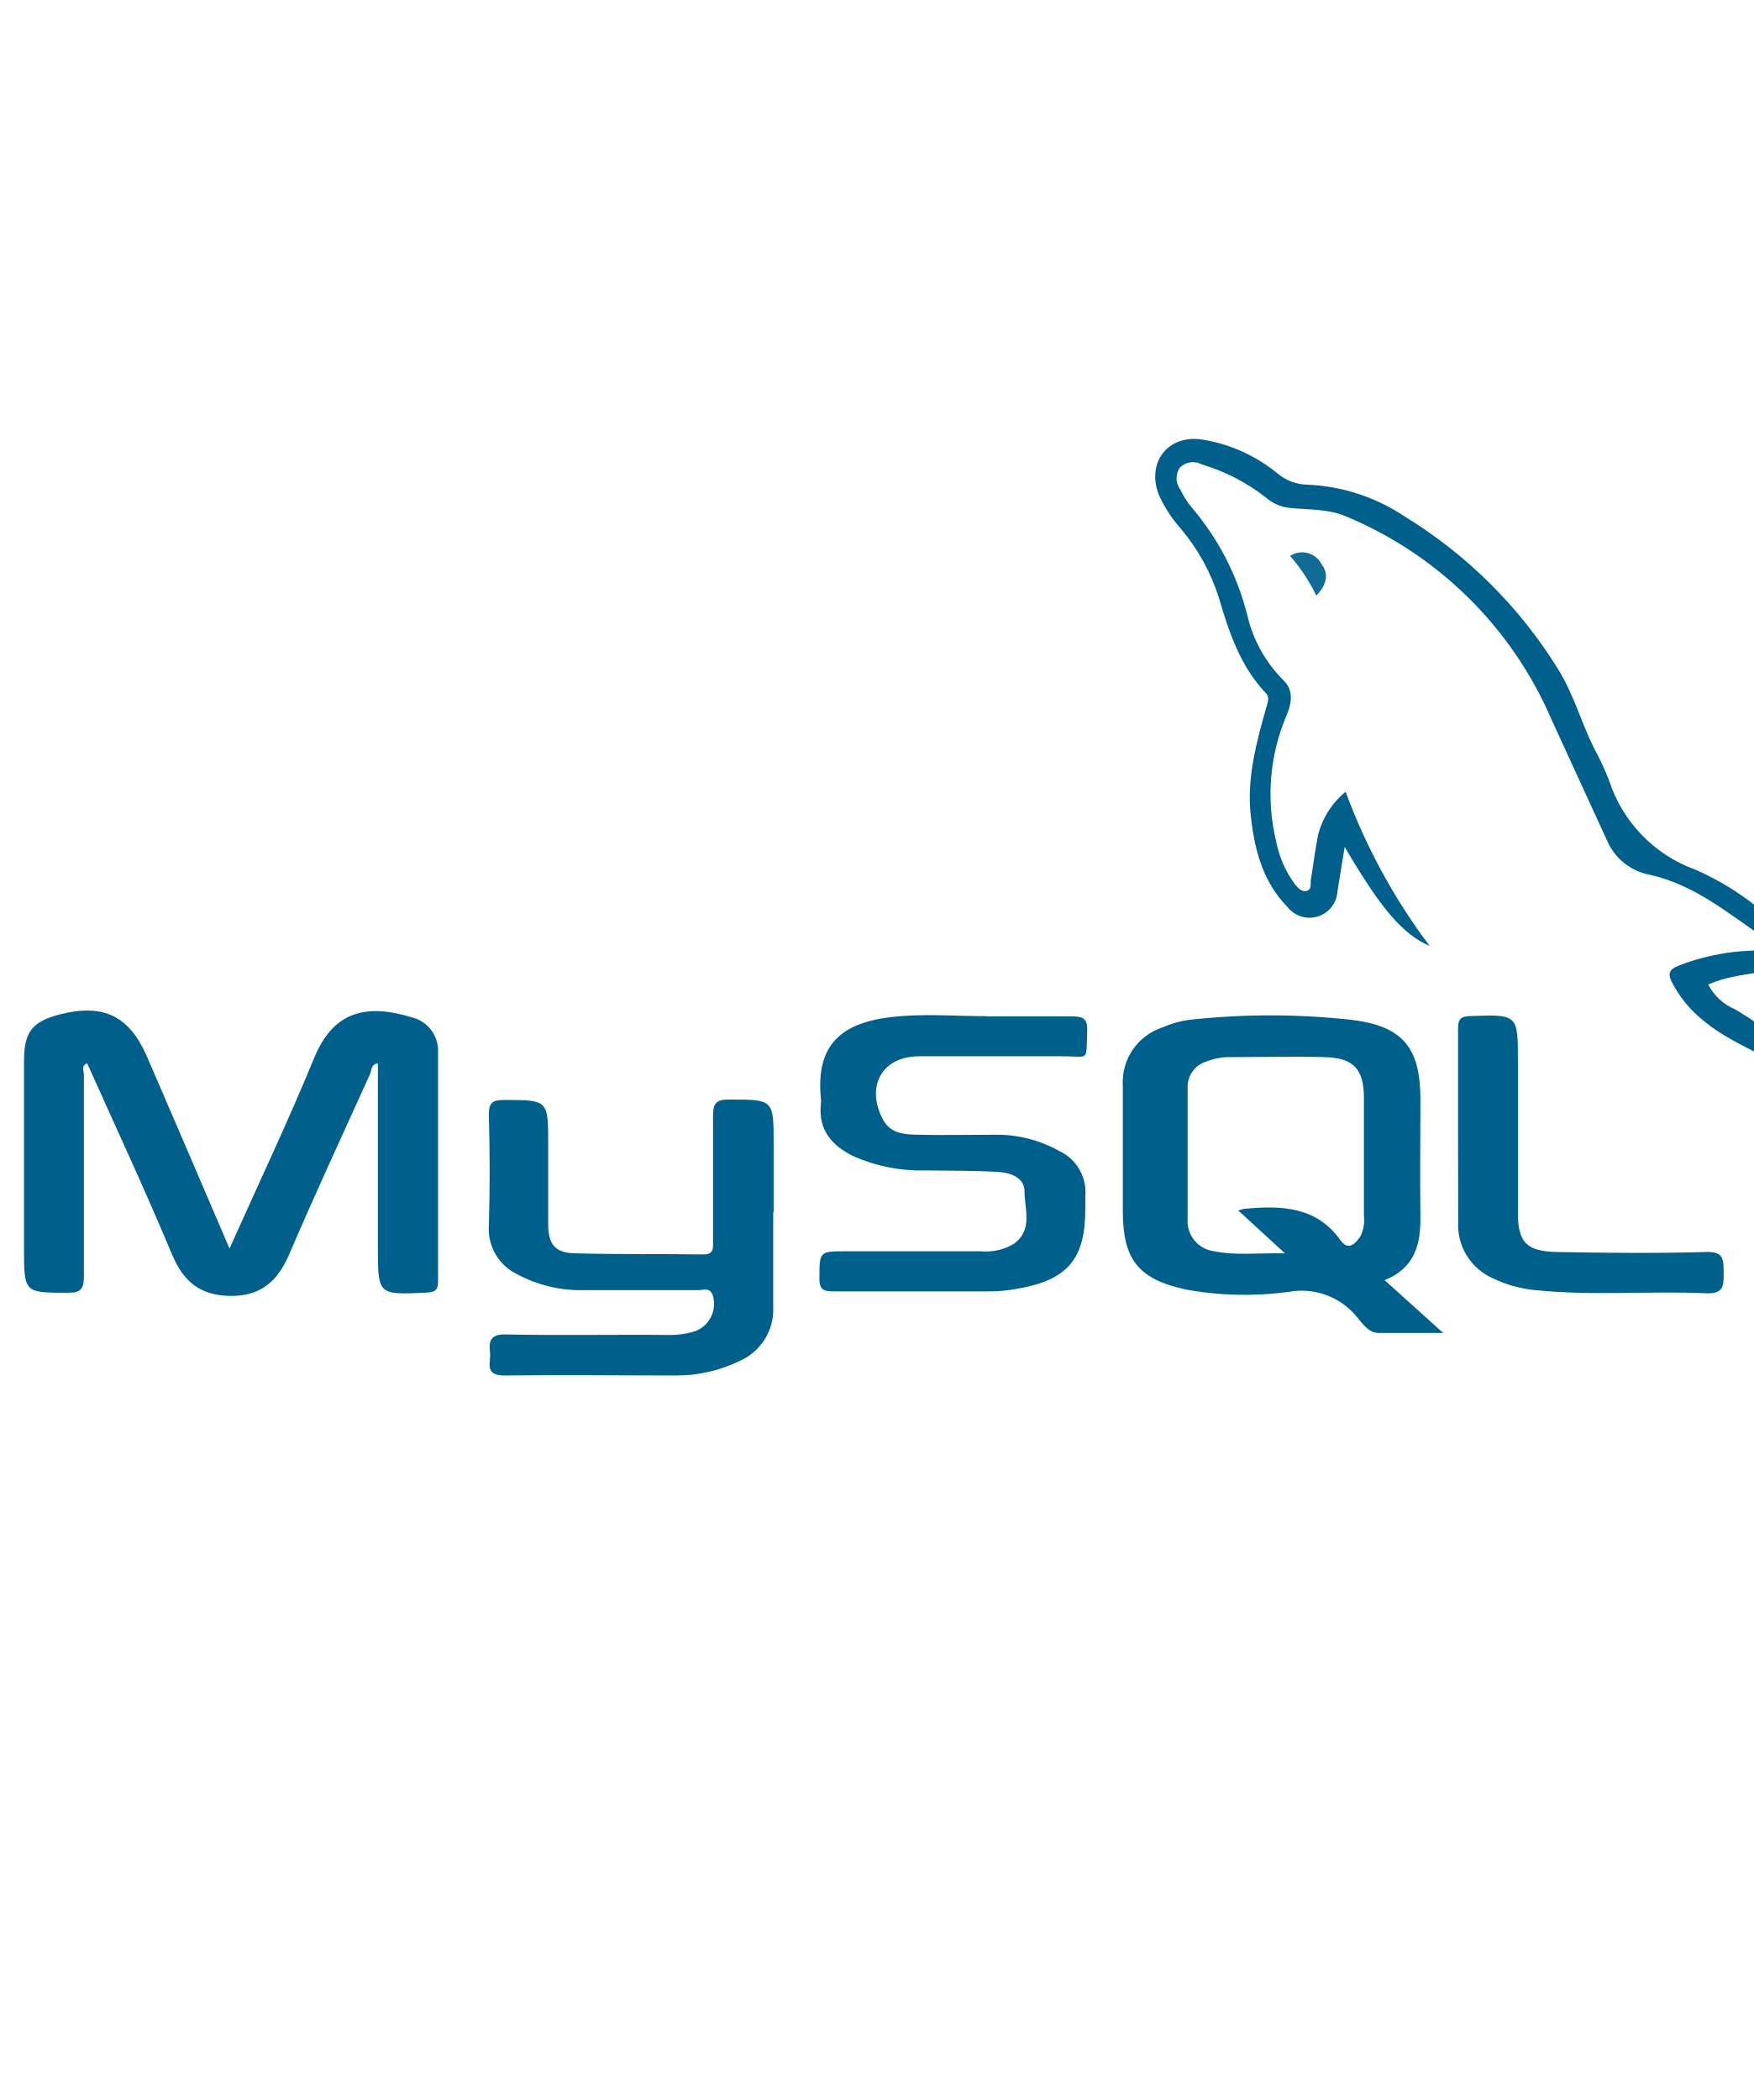
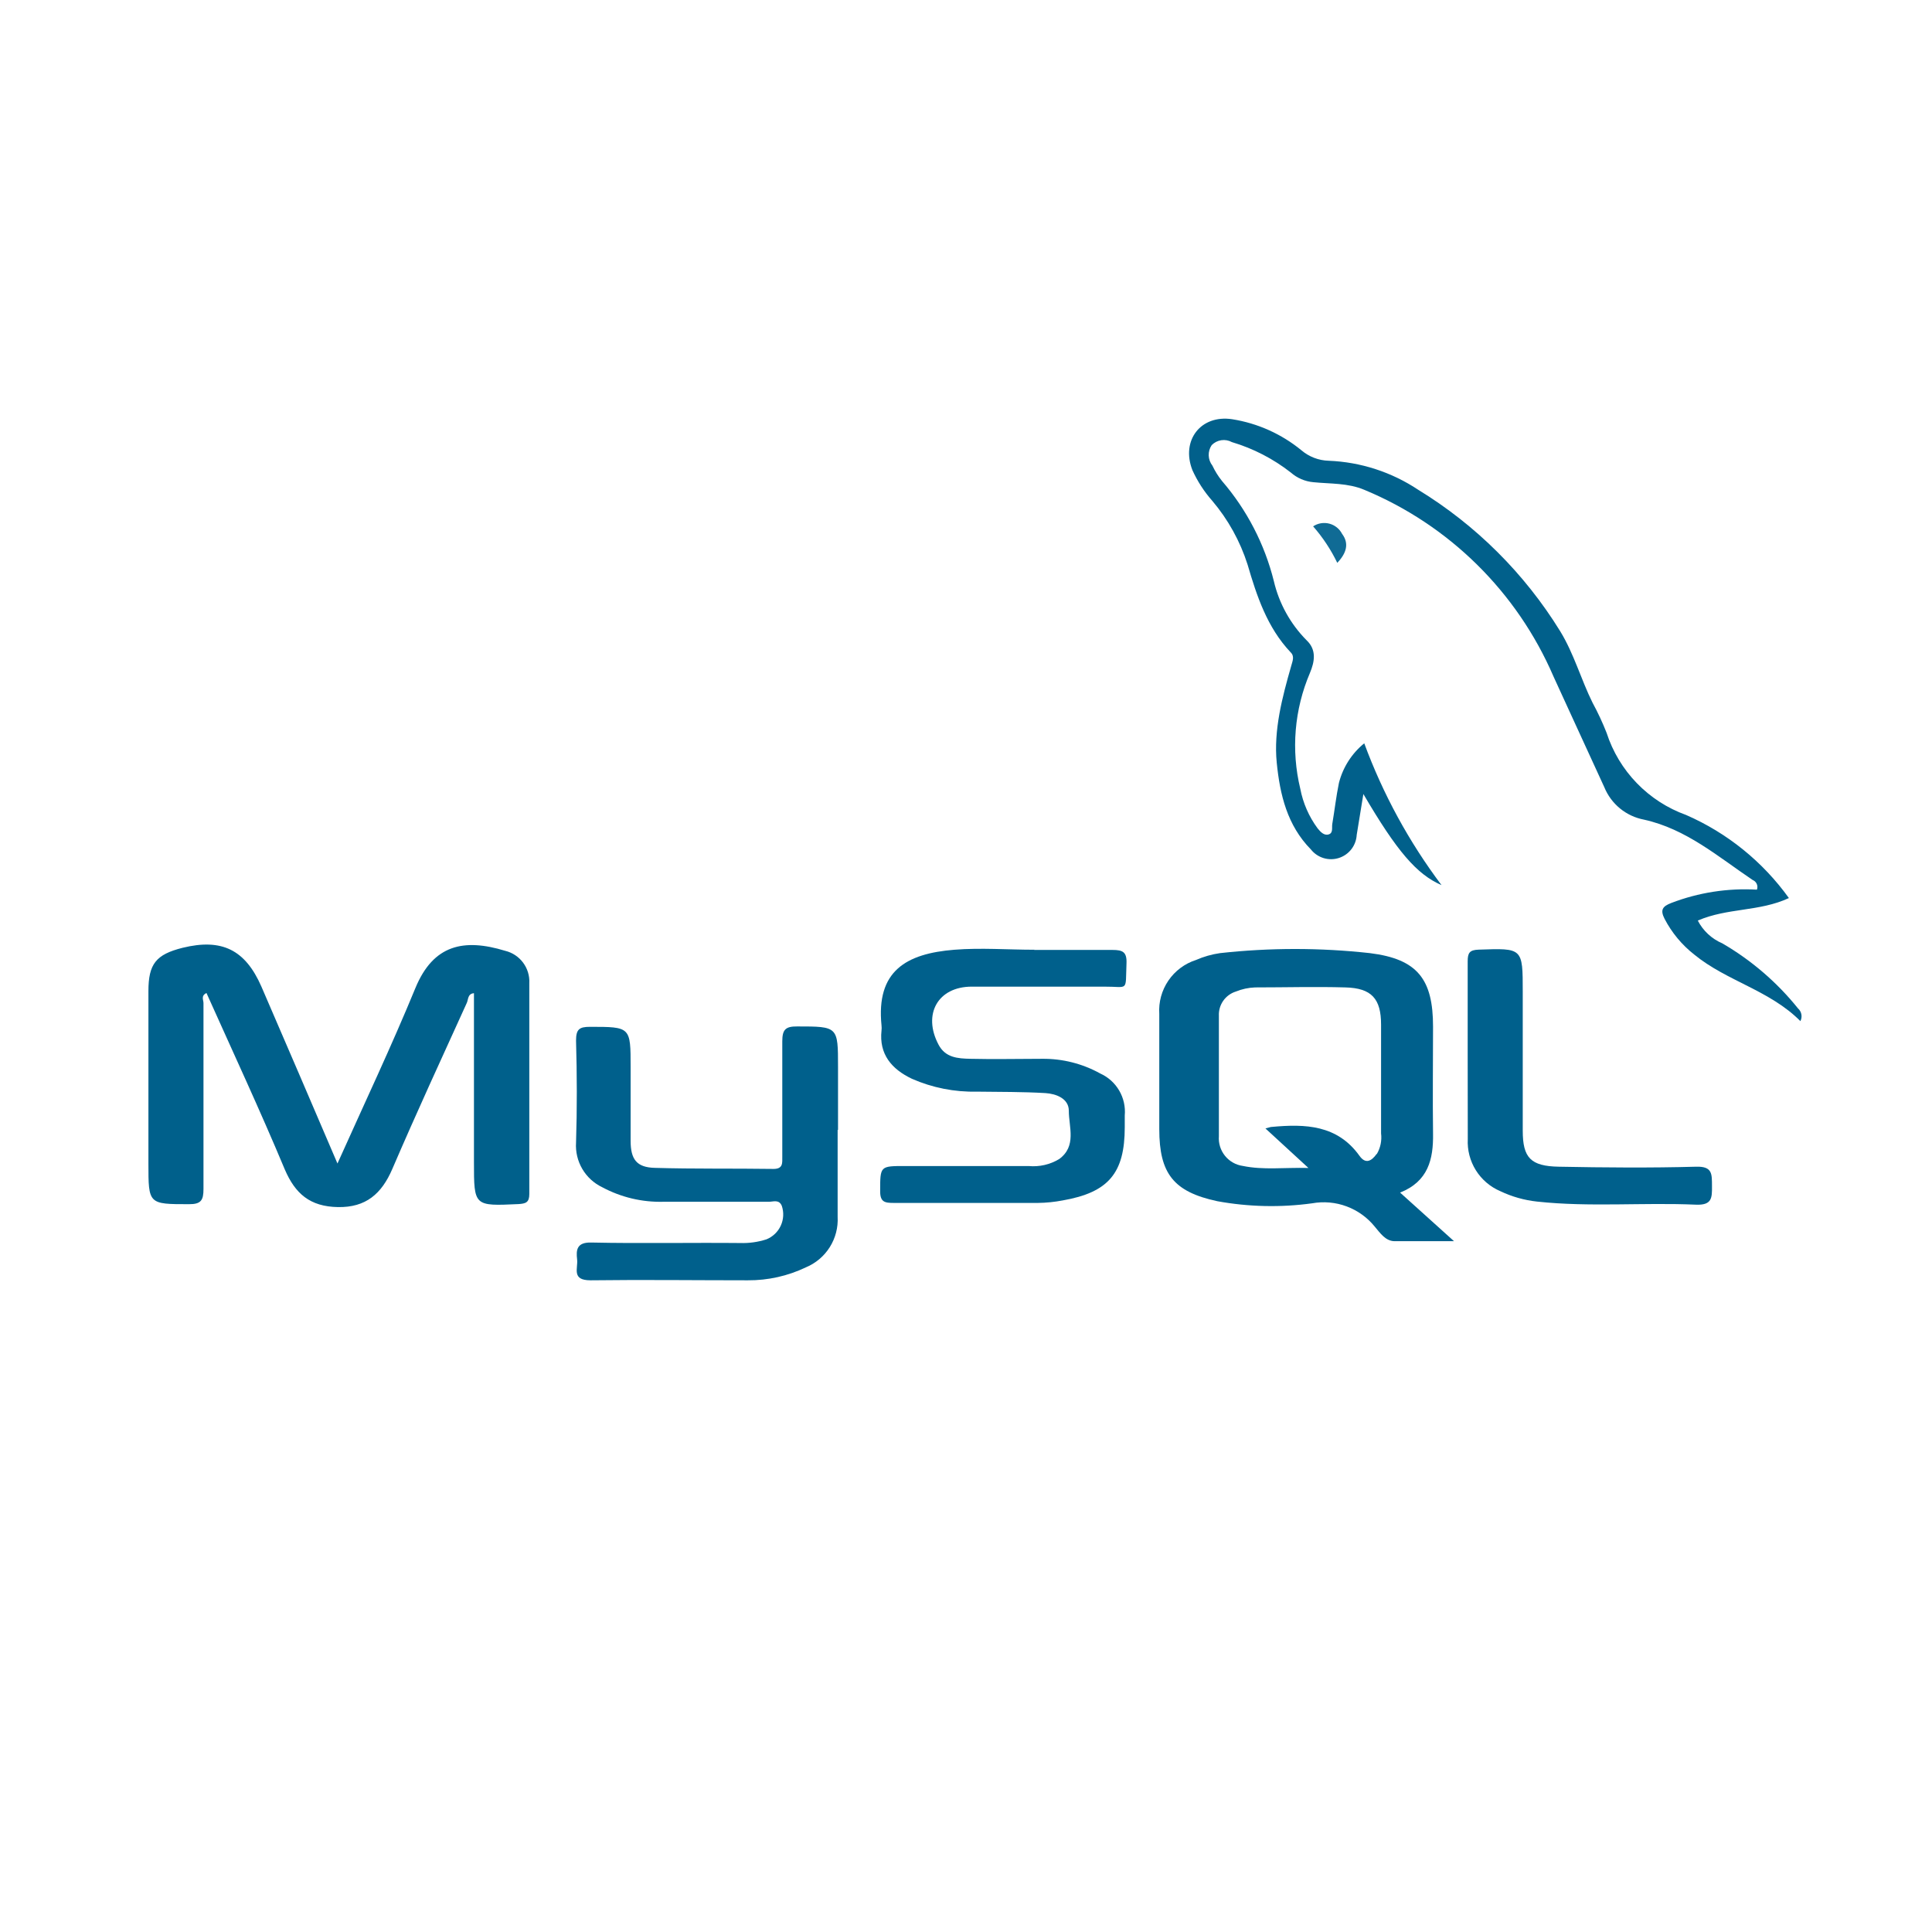
- <svg xmlns="http://www.w3.org/2000/svg" width="167" height="200" fill="none">
-   <rect id="backgroundrect" width="100%" height="100%" x="0" y="0" fill="none" stroke="none" />
+ <svg xmlns="http://www.w3.org/2000/svg" width="200" height="200" fill="none" style="">
+   <rect id="backgroundrect" width="100%" height="100%" x="0" y="0" fill="none" stroke="none" class="" style="" />
  <g class="currentLayer" style="">
-     <path d="M21.857,118.909 C24.667,112.639 27.457,106.749 29.927,100.739 C31.777,96.259 34.927,95.579 39.217,96.889 C39.959,97.068 40.615,97.5 41.072,98.112 C41.529,98.724 41.757,99.476 41.717,100.239 C41.717,107.519 41.717,114.789 41.717,122.059 C41.717,122.949 41.347,123.059 40.587,123.109 C35.987,123.319 35.987,123.339 35.987,118.769 V101.279 C35.327,101.329 35.407,101.939 35.247,102.279 C32.647,107.999 30.017,113.699 27.537,119.469 C26.427,122.049 24.797,123.469 21.907,123.419 C19.017,123.369 17.487,122.039 16.407,119.529 C13.857,113.429 11.037,107.369 8.297,101.259 C7.687,101.549 7.997,101.999 7.987,102.319 C7.987,108.729 7.987,115.139 7.987,121.549 C7.987,122.709 7.737,123.129 6.477,123.119 C2.287,123.119 2.287,123.119 2.287,118.909 C2.287,112.959 2.287,107.019 2.287,101.069 C2.287,98.239 3.077,97.269 5.817,96.579 C9.887,95.579 12.307,96.779 13.977,100.579 C16.577,106.609 19.157,112.579 21.857,118.909 z" fill="#00608B" id="svg_1" class="" />
-     <path d="M128.059,80.659 C127.789,82.289 127.589,83.589 127.369,84.889 C127.34,85.428 127.147,85.945 126.817,86.372 C126.487,86.8 126.034,87.116 125.52,87.28 C125.006,87.444 124.453,87.448 123.937,87.29 C123.421,87.133 122.964,86.822 122.629,86.399 C120.179,83.909 119.419,80.739 119.089,77.399 C118.759,74.059 119.659,70.639 120.589,67.399 C120.729,66.879 120.959,66.399 120.519,65.979 C118.099,63.419 117.019,60.149 116.069,56.899 C115.298,54.483 114.057,52.244 112.419,50.309 C111.578,49.357 110.883,48.285 110.359,47.129 C109.159,44.059 111.219,41.369 114.469,41.859 C117.106,42.274 119.585,43.385 121.649,45.079 C122.438,45.75 123.433,46.131 124.469,46.159 C127.772,46.289 130.976,47.327 133.729,49.159 C139.711,52.816 144.747,57.831 148.429,63.799 C149.859,66.129 150.589,68.799 151.779,71.199 C152.33,72.211 152.817,73.256 153.239,74.329 C153.87,76.28 154.941,78.06 156.367,79.534 C157.794,81.007 159.539,82.134 161.469,82.829 C165.724,84.686 169.4,87.657 172.109,91.429 C169.059,92.849 165.749,92.429 162.679,93.759 C163.224,94.818 164.123,95.652 165.219,96.119 C168.22,97.863 170.874,100.144 173.049,102.849 C173.232,103.01 173.356,103.227 173.401,103.466 C173.447,103.705 173.41,103.953 173.299,104.169 C170.129,100.969 165.659,100.029 162.299,97.269 C161.028,96.27 159.985,95.013 159.239,93.579 C158.769,92.659 159.019,92.289 159.929,91.939 C162.754,90.854 165.778,90.384 168.799,90.559 C168.871,90.368 168.865,90.156 168.783,89.969 C168.701,89.782 168.548,89.635 168.359,89.559 C164.779,87.149 161.469,84.269 157.099,83.309 C156.189,83.135 155.338,82.737 154.622,82.15 C153.906,81.563 153.348,80.806 152.999,79.949 C151.259,76.129 149.479,72.319 147.739,68.489 C143.973,59.747 136.95,52.817 128.159,49.169 C126.459,48.449 124.649,48.559 122.879,48.379 C122.016,48.301 121.199,47.951 120.549,47.379 C118.73,45.956 116.661,44.888 114.449,44.229 C114.114,44.045 113.729,43.977 113.352,44.033 C112.974,44.089 112.626,44.266 112.359,44.539 C112.144,44.854 112.036,45.229 112.048,45.61 C112.061,45.991 112.194,46.358 112.429,46.659 C112.698,47.23 113.033,47.767 113.429,48.259 C115.999,51.243 117.835,54.787 118.789,58.609 C119.33,60.926 120.503,63.048 122.179,64.739 C123.239,65.739 123.009,66.969 122.529,68.119 C120.912,71.906 120.561,76.115 121.529,80.119 C121.813,81.598 122.424,82.996 123.319,84.209 C123.609,84.569 123.989,84.989 124.469,84.839 C124.949,84.689 124.779,84.149 124.839,83.769 C125.079,82.349 125.239,80.919 125.529,79.509 C125.939,77.896 126.858,76.459 128.149,75.409 C130.087,80.665 132.782,85.61 136.149,90.089 C133.589,88.979 131.529,86.589 128.059,80.659 z" fill="#01608B" id="svg_2" class="" />
-     <path d="M73.635,115.429 C73.635,118.429 73.635,121.429 73.635,124.429 C73.695,125.534 73.41,126.63 72.821,127.567 C72.232,128.503 71.367,129.234 70.345,129.659 C68.472,130.554 66.42,131.012 64.345,130.999 C58.915,130.999 53.485,130.929 48.055,130.999 C46.055,130.999 46.775,129.769 46.665,128.829 C46.555,127.889 46.605,127.049 48.125,127.089 C53.265,127.199 58.405,127.089 63.545,127.139 C64.467,127.17 65.387,127.041 66.265,126.759 C66.923,126.493 67.454,125.985 67.749,125.34 C68.045,124.695 68.083,123.961 67.855,123.289 C67.565,122.599 66.985,122.869 66.515,122.869 C62.885,122.869 59.245,122.869 55.605,122.869 C53.4,122.927 51.219,122.41 49.275,121.369 C48.41,120.958 47.688,120.297 47.203,119.472 C46.718,118.646 46.492,117.694 46.555,116.739 C46.665,113.219 46.655,109.739 46.555,106.179 C46.555,105.009 46.895,104.759 47.995,104.759 C52.205,104.759 52.205,104.759 52.205,108.939 C52.205,111.479 52.205,114.019 52.205,116.559 C52.205,118.479 52.825,119.309 54.705,119.359 C58.795,119.479 62.895,119.409 66.995,119.469 C67.995,119.469 67.905,118.849 67.905,118.209 C67.905,114.209 67.905,110.209 67.905,106.259 C67.905,105.039 68.245,104.709 69.445,104.719 C73.675,104.719 73.675,104.719 73.675,108.899 V115.429 H73.635 z" fill="#00608C" id="svg_3" class="" />
-     <path d="M93.937,96.799 C96.647,96.799 99.367,96.799 102.077,96.799 C103.157,96.799 103.587,97.009 103.537,98.199 C103.417,101.199 103.797,100.579 101.197,100.599 C96.637,100.599 92.077,100.599 87.517,100.599 C84.007,100.599 82.417,103.459 84.077,106.599 C84.787,107.959 86.077,108.039 87.367,108.069 C89.847,108.129 92.367,108.069 94.817,108.069 C96.915,108.048 98.983,108.571 100.817,109.589 C101.641,109.96 102.328,110.578 102.783,111.358 C103.238,112.138 103.439,113.04 103.357,113.939 C103.357,114.339 103.357,114.749 103.357,115.149 C103.357,119.899 101.677,121.899 96.937,122.729 C96.09,122.891 95.23,122.978 94.367,122.989 C89.367,122.989 84.437,122.989 79.467,122.989 C78.527,122.989 78.017,122.919 78.037,121.729 C78.037,119.169 78.037,119.169 80.597,119.169 H93.407 C94.51,119.273 95.618,119.021 96.567,118.449 C98.397,117.109 97.567,115.149 97.567,113.449 C97.567,112.189 96.267,111.689 95.147,111.619 C92.787,111.479 90.427,111.499 88.057,111.469 C85.744,111.523 83.447,111.069 81.327,110.139 C79.227,109.139 77.907,107.599 78.177,105.139 C78.197,104.966 78.197,104.792 78.177,104.619 C77.607,98.969 80.727,97.179 85.717,96.779 C88.467,96.559 91.257,96.779 94.027,96.779 L93.937,96.799 z" fill="#00608C" id="svg_4" class="" />
-     <path d="M138.857,107.329 C138.857,104.219 138.857,101.099 138.857,97.979 C138.857,97.109 139.047,96.799 139.997,96.769 C144.557,96.609 144.557,96.579 144.557,101.129 C144.557,105.919 144.557,110.719 144.557,115.509 C144.557,118.309 145.367,119.189 148.307,119.239 C153.037,119.329 157.777,119.369 162.507,119.239 C164.207,119.189 164.137,119.999 164.147,121.239 C164.157,122.479 164.147,123.239 162.477,123.169 C157.007,122.929 151.477,123.439 146.037,122.849 C144.715,122.707 143.427,122.341 142.227,121.769 C141.183,121.322 140.301,120.566 139.7,119.602 C139.099,118.638 138.808,117.513 138.867,116.379 C138.857,113.339 138.857,110.339 138.857,107.329 z" fill="#00608C" id="svg_5" class="" />
-     <path d="M122.857,52.948 C123.101,52.786 123.376,52.678 123.664,52.63 C123.953,52.581 124.248,52.594 124.531,52.668 C124.814,52.741 125.079,52.874 125.307,53.057 C125.536,53.239 125.723,53.468 125.857,53.728 C126.607,54.728 126.307,55.728 125.357,56.728 C124.698,55.361 123.857,54.09 122.857,52.948 z" fill="#106B95" id="svg_6" class="" />
-     <path d="M131.861,121.919 C134.771,120.759 135.311,118.469 135.271,115.819 C135.221,112.129 135.271,108.429 135.271,104.739 C135.271,99.839 133.671,97.739 128.731,97.129 C123.577,96.559 118.375,96.559 113.221,97.129 C112.363,97.252 111.525,97.49 110.731,97.839 C109.566,98.213 108.56,98.965 107.872,99.976 C107.183,100.987 106.852,102.199 106.931,103.419 C106.931,107.419 106.931,111.419 106.931,115.349 C106.931,119.949 108.411,121.839 112.931,122.809 C116.172,123.402 119.487,123.476 122.751,123.029 C123.953,122.812 125.191,122.923 126.335,123.351 C127.479,123.779 128.486,124.507 129.251,125.459 C129.781,126.079 130.331,126.919 131.251,126.949 C133.171,126.949 135.091,126.949 137.441,126.949 L131.861,121.919 zM129.431,117.919 C128.901,118.659 128.291,118.999 127.661,118.119 C125.361,114.899 122.041,114.799 118.581,115.119 C118.431,115.119 118.291,115.189 117.921,115.279 L122.371,119.369 C119.851,119.309 117.711,119.599 115.581,119.159 C114.853,119.057 114.192,118.682 113.732,118.11 C113.271,117.537 113.045,116.811 113.101,116.079 C113.101,111.929 113.101,107.769 113.101,103.619 C113.075,103.066 113.233,102.52 113.549,102.066 C113.866,101.613 114.323,101.276 114.851,101.109 C115.487,100.849 116.164,100.704 116.851,100.679 C119.961,100.679 123.081,100.589 126.191,100.679 C128.911,100.749 129.891,101.849 129.891,104.539 V115.789 C129.984,116.531 129.83,117.284 129.451,117.929 L129.431,117.919 z" fill="#00608C" id="svg_7" class="" />
+     <path d="M34.934,120.447 C37.744,114.177 40.534,108.287 43.004,102.277 C44.854,97.797 48.004,97.117 52.294,98.427 C53.036,98.606 53.692,99.038 54.149,99.65 C54.605,100.262 54.834,101.014 54.794,101.777 C54.794,109.057 54.794,116.327 54.794,123.597 C54.794,124.487 54.424,124.597 53.664,124.647 C49.064,124.857 49.064,124.877 49.064,120.307 V102.817 C48.404,102.867 48.484,103.477 48.324,103.817 C45.724,109.537 43.094,115.237 40.614,121.007 C39.504,123.587 37.874,125.007 34.984,124.957 C32.094,124.907 30.564,123.577 29.484,121.067 C26.934,114.967 24.114,108.907 21.374,102.797 C20.764,103.087 21.074,103.537 21.064,103.857 C21.064,110.267 21.064,116.677 21.064,123.087 C21.064,124.247 20.814,124.667 19.554,124.657 C15.364,124.657 15.364,124.657 15.364,120.447 C15.364,114.497 15.364,108.557 15.364,102.607 C15.364,99.777 16.154,98.807 18.894,98.117 C22.964,97.117 25.384,98.317 27.054,102.117 C29.654,108.147 32.234,114.117 34.934,120.447 z" fill="#00608B" id="svg_1" class="" />
+     <path d="M141.136,82.197 C140.866,83.827 140.666,85.127 140.446,86.427 C140.417,86.966 140.224,87.484 139.894,87.911 C139.564,88.338 139.111,88.654 138.597,88.818 C138.083,88.982 137.53,88.986 137.014,88.828 C136.498,88.671 136.041,88.36 135.706,87.937 C133.256,85.447 132.496,82.277 132.166,78.937 C131.836,75.597 132.736,72.177 133.666,68.937 C133.806,68.417 134.036,67.937 133.596,67.517 C131.176,64.957 130.096,61.687 129.146,58.437 C128.375,56.022 127.134,53.782 125.496,51.847 C124.655,50.896 123.96,49.824 123.436,48.667 C122.236,45.597 124.296,42.907 127.546,43.397 C130.183,43.812 132.662,44.924 134.726,46.617 C135.515,47.288 136.51,47.669 137.546,47.697 C140.849,47.828 144.053,48.866 146.806,50.697 C152.788,54.354 157.824,59.37 161.506,65.337 C162.936,67.667 163.666,70.337 164.856,72.737 C165.407,73.749 165.894,74.795 166.316,75.867 C166.947,77.818 168.018,79.599 169.444,81.072 C170.871,82.546 172.616,83.673 174.546,84.367 C178.801,86.224 182.477,89.195 185.186,92.967 C182.136,94.387 178.826,93.967 175.756,95.297 C176.301,96.356 177.2,97.19 178.296,97.657 C181.297,99.401 183.951,101.682 186.126,104.387 C186.309,104.548 186.433,104.765 186.478,105.004 C186.524,105.243 186.487,105.491 186.376,105.707 C183.206,102.507 178.736,101.567 175.376,98.807 C174.105,97.808 173.062,96.551 172.316,95.117 C171.846,94.197 172.096,93.827 173.006,93.477 C175.831,92.392 178.855,91.922 181.876,92.097 C181.948,91.906 181.942,91.694 181.86,91.507 C181.778,91.32 181.625,91.173 181.436,91.097 C177.856,88.687 174.546,85.807 170.176,84.847 C169.266,84.673 168.415,84.275 167.699,83.688 C166.983,83.101 166.425,82.345 166.076,81.487 C164.336,77.667 162.556,73.857 160.816,70.027 C157.05,61.286 150.027,54.355 141.236,50.707 C139.536,49.987 137.726,50.097 135.956,49.917 C135.093,49.84 134.276,49.489 133.626,48.917 C131.807,47.495 129.738,46.426 127.526,45.767 C127.191,45.584 126.806,45.515 126.429,45.571 C126.051,45.627 125.703,45.805 125.436,46.077 C125.221,46.392 125.113,46.768 125.125,47.149 C125.138,47.53 125.271,47.897 125.506,48.197 C125.775,48.768 126.11,49.305 126.506,49.797 C129.076,52.781 130.912,56.326 131.866,60.147 C132.407,62.465 133.58,64.587 135.256,66.277 C136.316,67.277 136.086,68.507 135.606,69.657 C133.989,73.445 133.638,77.654 134.606,81.657 C134.89,83.137 135.501,84.535 136.396,85.747 C136.686,86.107 137.066,86.527 137.546,86.377 C138.026,86.227 137.856,85.687 137.916,85.307 C138.156,83.887 138.316,82.457 138.606,81.047 C139.016,79.435 139.935,77.997 141.226,76.947 C143.164,82.203 145.859,87.149 149.226,91.627 C146.666,90.517 144.606,88.127 141.136,82.197 z" fill="#01608B" id="svg_2" class="" />
+     <path d="M86.712,116.967 C86.712,119.967 86.712,122.967 86.712,125.967 C86.772,127.072 86.487,128.168 85.898,129.105 C85.309,130.041 84.444,130.772 83.422,131.197 C81.549,132.092 79.497,132.55 77.422,132.537 C71.992,132.537 66.562,132.467 61.132,132.537 C59.132,132.537 59.852,131.307 59.742,130.367 C59.632,129.427 59.682,128.587 61.202,128.627 C66.342,128.737 71.482,128.627 76.622,128.677 C77.544,128.708 78.464,128.579 79.342,128.297 C80,128.031 80.531,127.523 80.826,126.878 C81.122,126.233 81.16,125.499 80.932,124.827 C80.642,124.137 80.062,124.407 79.592,124.407 C75.962,124.407 72.322,124.407 68.682,124.407 C66.477,124.465 64.296,123.948 62.352,122.907 C61.487,122.496 60.765,121.835 60.28,121.01 C59.795,120.184 59.569,119.232 59.632,118.277 C59.742,114.757 59.732,111.277 59.632,107.717 C59.632,106.547 59.972,106.297 61.072,106.297 C65.282,106.297 65.282,106.297 65.282,110.477 C65.282,113.017 65.282,115.557 65.282,118.097 C65.282,120.017 65.902,120.847 67.782,120.897 C71.872,121.017 75.972,120.947 80.072,121.007 C81.072,121.007 80.982,120.387 80.982,119.747 C80.982,115.747 80.982,111.747 80.982,107.797 C80.982,106.577 81.322,106.247 82.522,106.257 C86.752,106.257 86.752,106.257 86.752,110.437 V116.967 H86.712 z" fill="#00608C" id="svg_3" class="" />
+     <path d="M107.014,98.337 C109.724,98.337 112.444,98.337 115.154,98.337 C116.234,98.337 116.664,98.547 116.614,99.737 C116.494,102.737 116.874,102.117 114.274,102.137 C109.714,102.137 105.154,102.137 100.594,102.137 C97.084,102.137 95.494,104.997 97.154,108.137 C97.864,109.497 99.154,109.577 100.444,109.607 C102.924,109.667 105.444,109.607 107.894,109.607 C109.992,109.586 112.06,110.109 113.894,111.127 C114.718,111.498 115.405,112.116 115.86,112.896 C116.315,113.676 116.516,114.578 116.434,115.477 C116.434,115.877 116.434,116.287 116.434,116.687 C116.434,121.437 114.754,123.437 110.014,124.267 C109.167,124.429 108.307,124.516 107.444,124.527 C102.444,124.527 97.514,124.527 92.544,124.527 C91.604,124.527 91.094,124.457 91.114,123.267 C91.114,120.707 91.114,120.707 93.674,120.707 H106.484 C107.587,120.811 108.695,120.559 109.644,119.987 C111.474,118.647 110.644,116.687 110.644,114.987 C110.644,113.727 109.344,113.227 108.224,113.157 C105.864,113.017 103.504,113.037 101.134,113.007 C98.821,113.061 96.524,112.607 94.404,111.677 C92.304,110.677 90.984,109.137 91.254,106.677 C91.274,106.504 91.274,106.33 91.254,106.157 C90.684,100.507 93.804,98.717 98.794,98.317 C101.544,98.097 104.334,98.317 107.104,98.317 L107.014,98.337 z" fill="#00608C" id="svg_4" class="" />
+     <path d="M151.934,108.867 C151.934,105.757 151.934,102.637 151.934,99.517 C151.934,98.647 152.124,98.337 153.074,98.307 C157.634,98.147 157.634,98.117 157.634,102.667 C157.634,107.457 157.634,112.257 157.634,117.047 C157.634,119.847 158.444,120.727 161.384,120.777 C166.114,120.867 170.854,120.907 175.584,120.777 C177.284,120.727 177.214,121.537 177.224,122.777 C177.234,124.017 177.224,124.777 175.554,124.707 C170.084,124.467 164.554,124.977 159.114,124.387 C157.792,124.245 156.504,123.879 155.304,123.307 C154.26,122.86 153.378,122.104 152.777,121.14 C152.176,120.176 151.885,119.051 151.944,117.917 C151.934,114.877 151.934,111.877 151.934,108.867 z" fill="#00608C" id="svg_5" class="" />
+     <path d="M135.934,54.487 C136.178,54.325 136.453,54.216 136.741,54.168 C137.03,54.12 137.325,54.133 137.608,54.206 C137.891,54.28 138.156,54.412 138.384,54.595 C138.613,54.778 138.8,55.007 138.934,55.267 C139.684,56.267 139.384,57.267 138.434,58.267 C137.775,56.9 136.934,55.628 135.934,54.487 z" fill="#106B95" id="svg_6" class="" />
+     <path d="M144.938,123.457 C147.848,122.297 148.388,120.007 148.348,117.357 C148.298,113.667 148.348,109.967 148.348,106.277 C148.348,101.377 146.748,99.277 141.808,98.667 C136.654,98.097 131.452,98.097 126.298,98.667 C125.44,98.79 124.602,99.028 123.808,99.377 C122.643,99.751 121.637,100.503 120.949,101.514 C120.26,102.525 119.929,103.737 120.008,104.957 C120.008,108.957 120.008,112.957 120.008,116.887 C120.008,121.487 121.488,123.377 126.008,124.347 C129.249,124.94 132.564,125.014 135.828,124.567 C137.03,124.35 138.268,124.461 139.412,124.889 C140.556,125.317 141.563,126.045 142.328,126.997 C142.858,127.617 143.408,128.457 144.328,128.487 C146.248,128.487 148.168,128.487 150.518,128.487 L144.938,123.457 zM142.508,119.457 C141.978,120.197 141.368,120.537 140.738,119.657 C138.438,116.437 135.118,116.337 131.658,116.657 C131.508,116.657 131.368,116.727 130.998,116.817 L135.448,120.907 C132.928,120.847 130.788,121.137 128.658,120.697 C127.93,120.595 127.269,120.22 126.809,119.648 C126.348,119.075 126.122,118.349 126.178,117.617 C126.178,113.467 126.178,109.307 126.178,105.157 C126.152,104.604 126.31,104.058 126.626,103.604 C126.943,103.151 127.4,102.814 127.928,102.647 C128.564,102.387 129.241,102.242 129.928,102.217 C133.038,102.217 136.158,102.127 139.268,102.217 C141.988,102.287 142.968,103.387 142.968,106.077 V117.327 C143.061,118.069 142.907,118.822 142.528,119.467 L142.508,119.457 z" fill="#00608C" id="svg_7" class="" />
  </g>
</svg>
